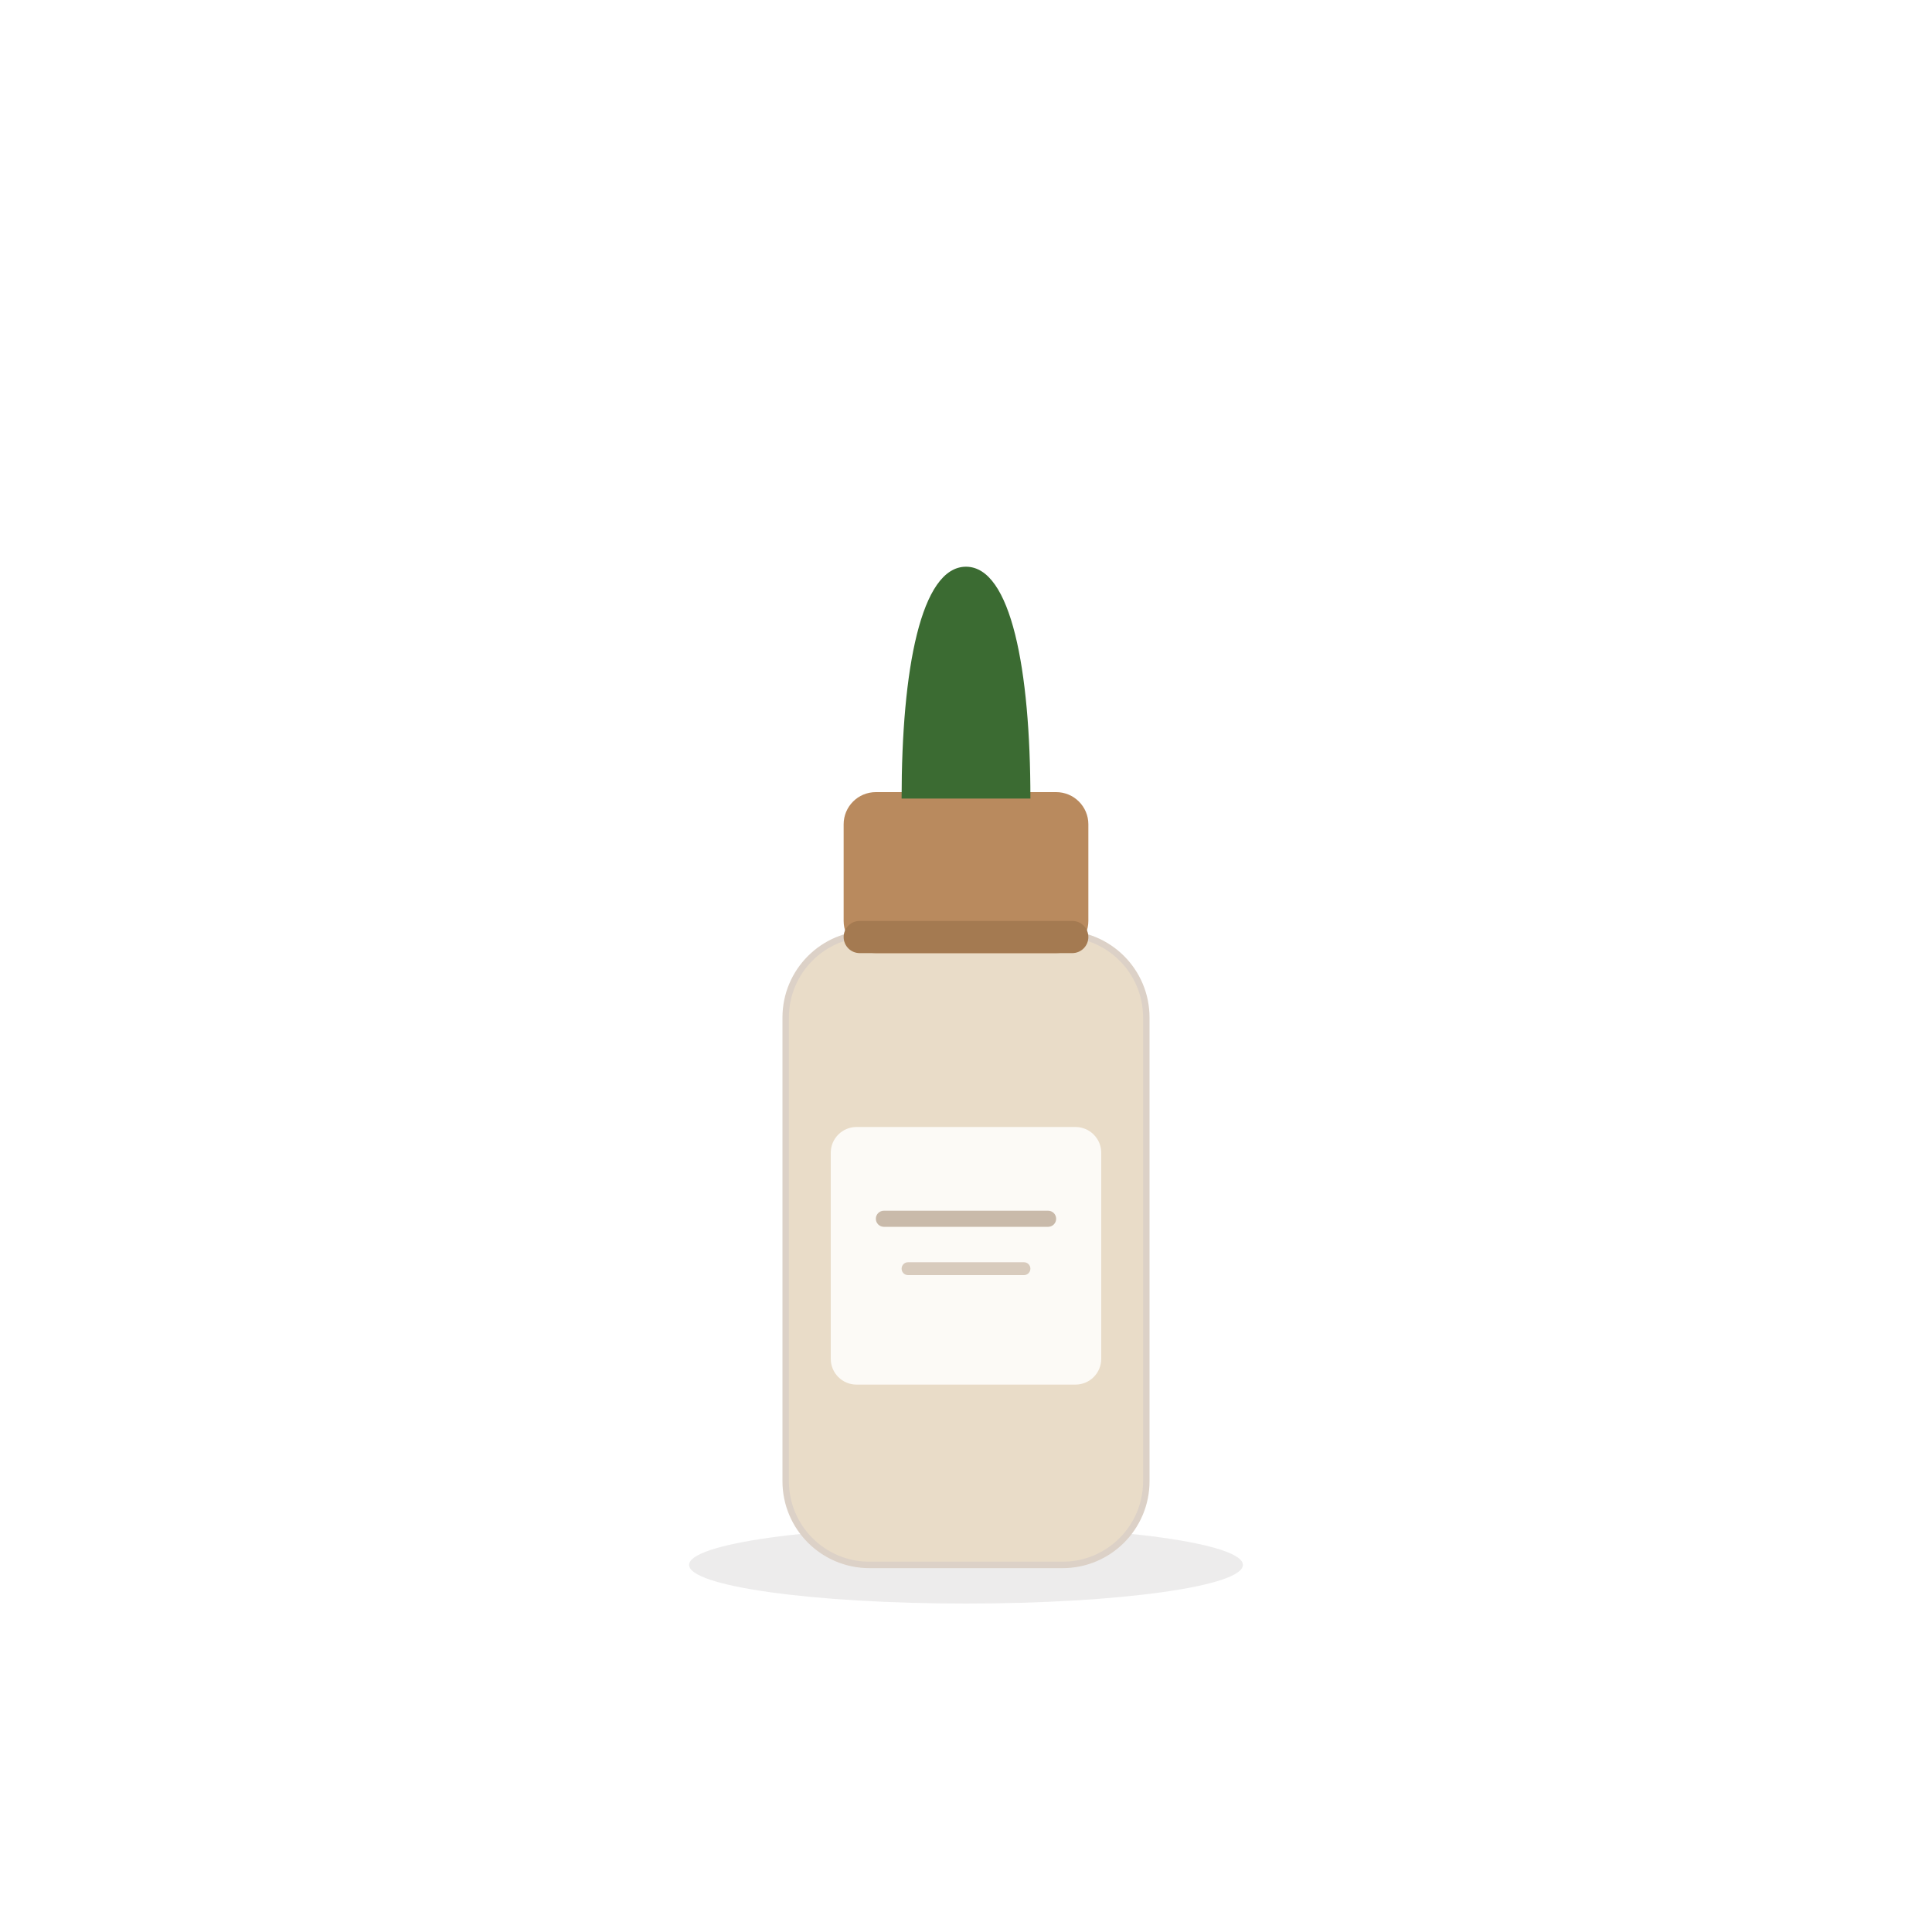
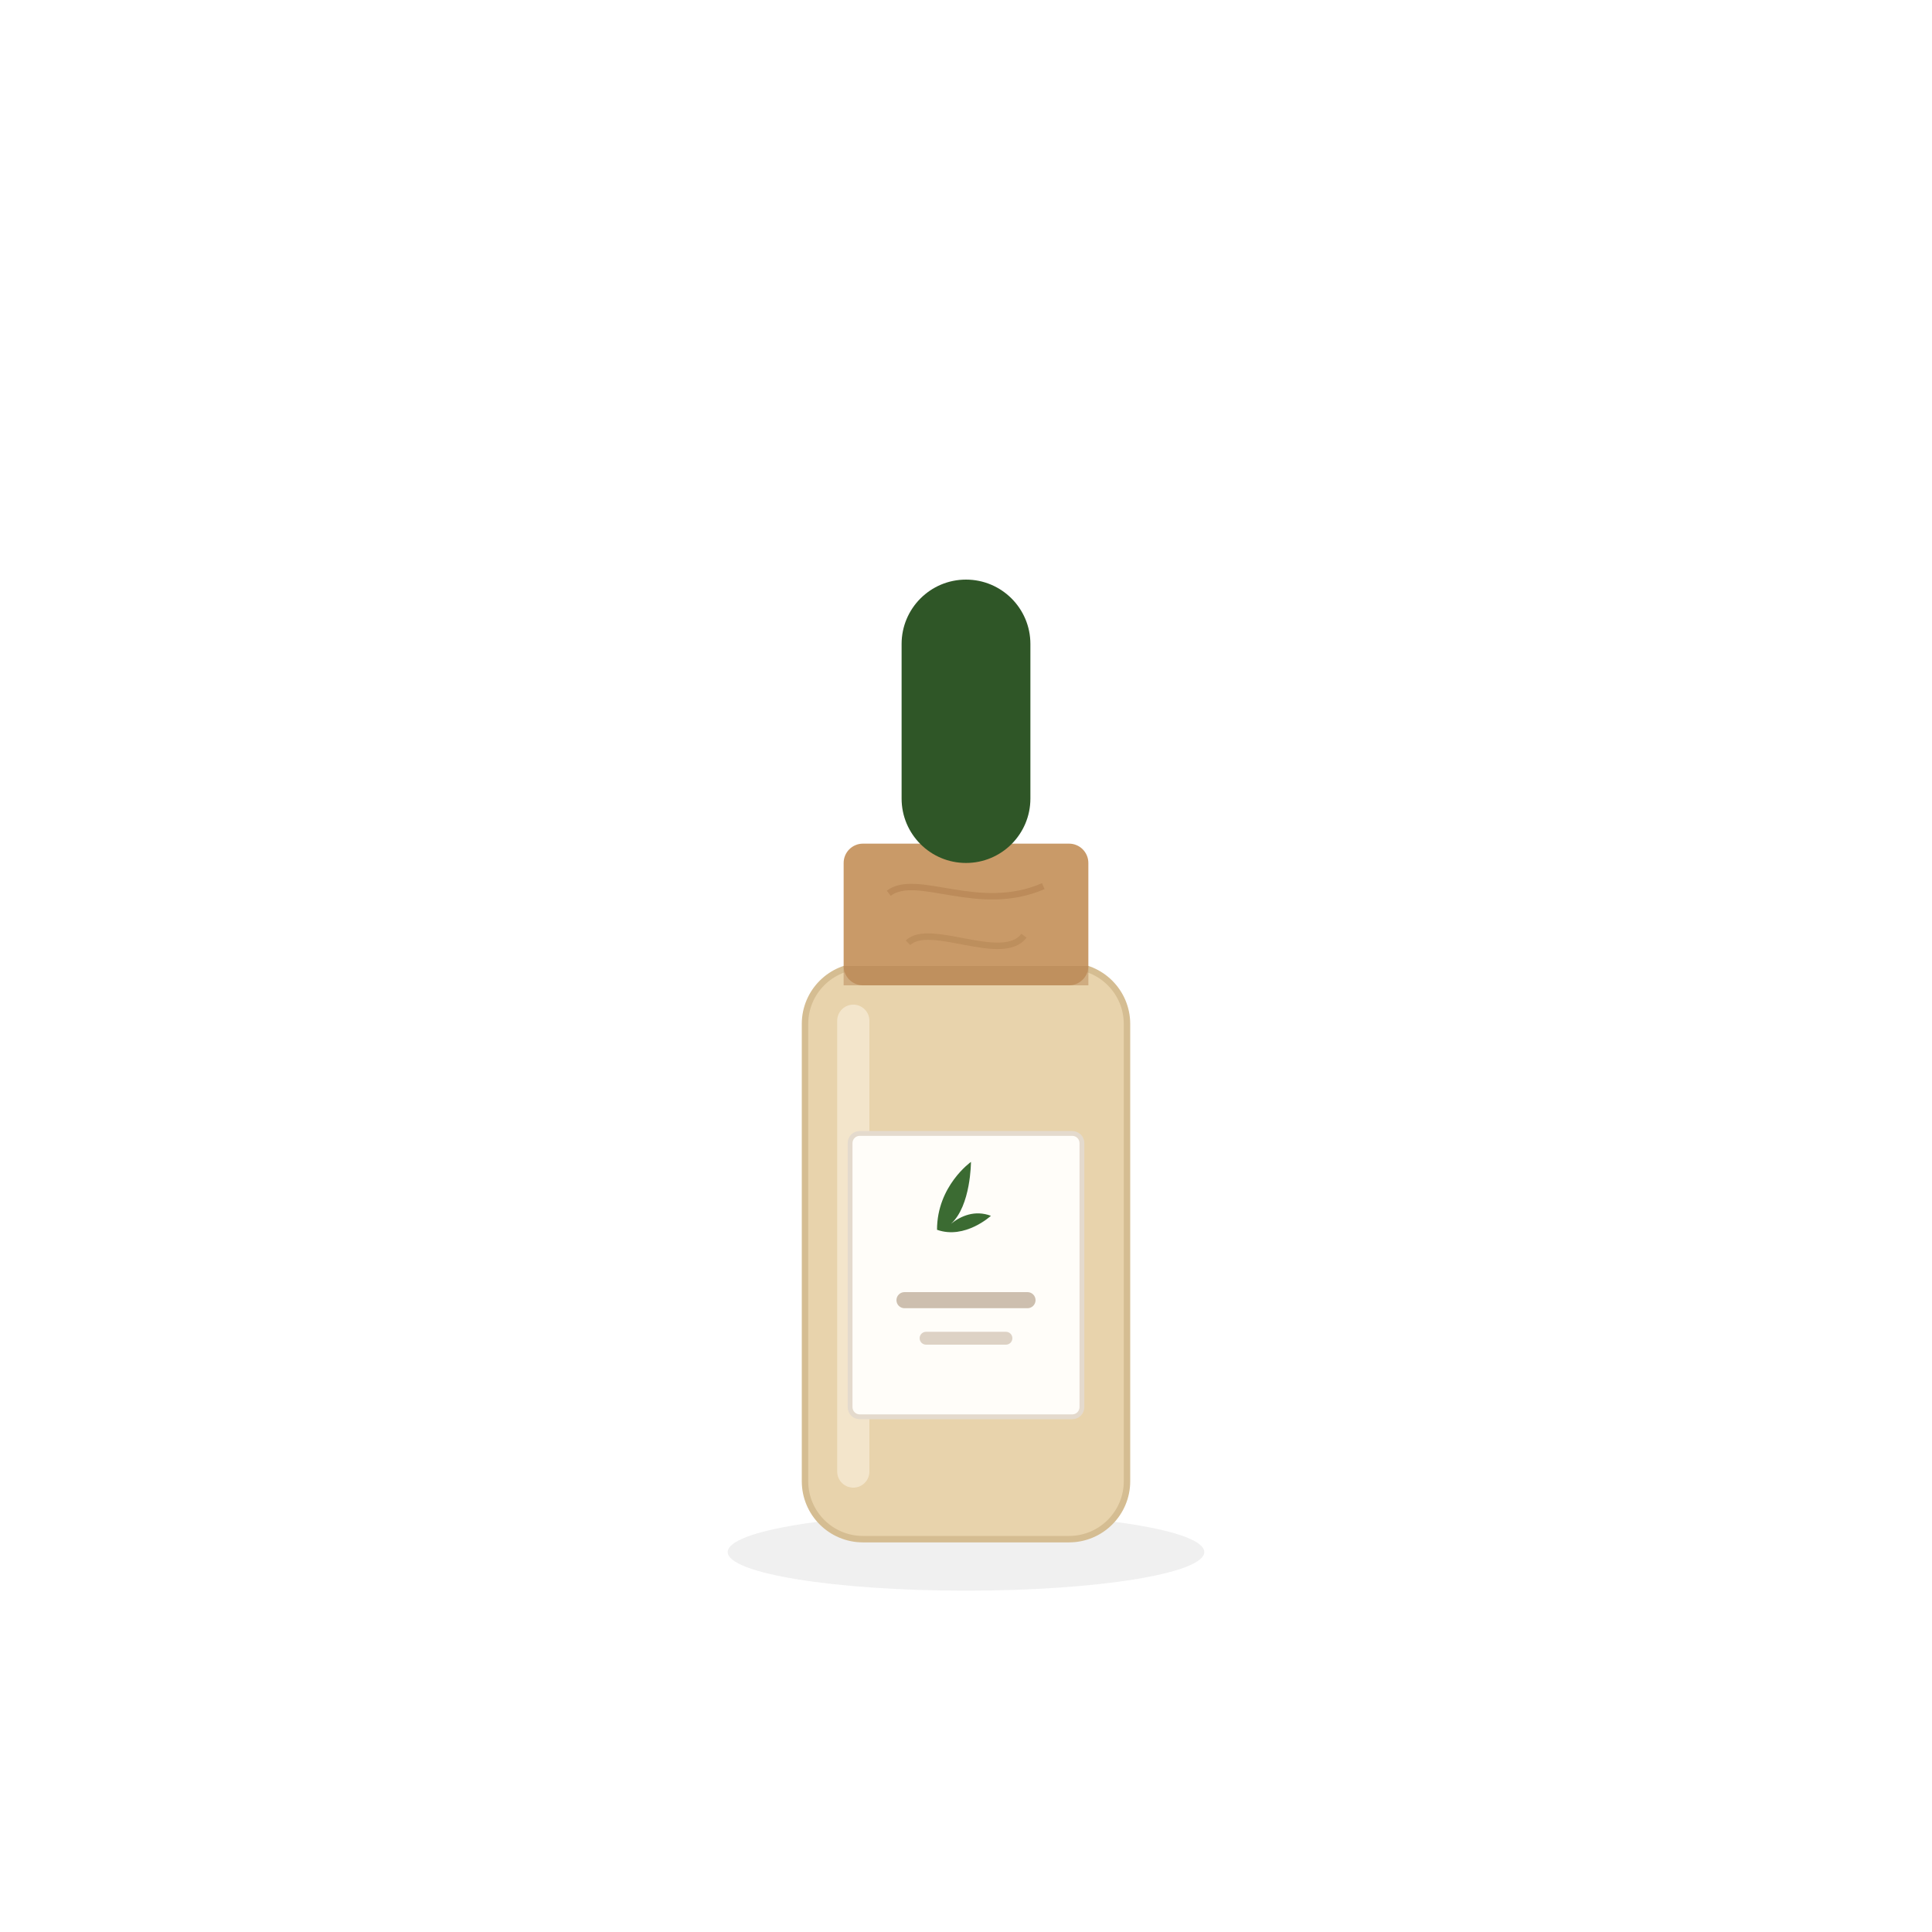
<svg xmlns="http://www.w3.org/2000/svg" viewBox="0 0 600 600" role="img" aria-label="Zástupná ilustrácia: fľaštička tvárového séra s kvapkadlom">
-   <ellipse cx="300" cy="486" rx="86" ry="12" fill="#382D2D" opacity=".09" />
-   <rect x="244" y="290" width="112" height="196" rx="26" fill="#E9DCC8" stroke="#DCD1C7" stroke-width="2" />
-   <rect x="258" y="350" width="84" height="80" rx="8" fill="#FCFAF6" />
-   <rect x="272" y="376" width="56" height="5" rx="2.5" fill="#C9BAAA" />
-   <rect x="280" y="392" width="40" height="4" rx="2" fill="#D8CBBD" />
-   <rect x="262" y="246" width="76" height="50" rx="10" fill="#B98A5E" />
-   <rect x="262" y="286" width="76" height="10" rx="5" fill="#A47A51" />
-   <path d="M280 248c0-40 6-72 20-72s20 32 20 72z" fill="#3B6B32" />
+   <ellipse cx="300" cy="482" rx="74" ry="12" fill="#1E1B1B" opacity=".07" />
+   <rect x="250" y="300" width="100" height="178" rx="18" fill="#E8D3AC" stroke="#D5BD92" stroke-width="2" />
+   <rect x="260" y="312" width="10" height="150" rx="5" fill="#F6EAD3" opacity=".8" />
+   <rect x="264" y="352" width="72" height="88" rx="3" fill="#FFFDF9" stroke="#E4DACD" stroke-width="1.5" />
+   <path transform="translate(291.0 381.92) scale(.62)" d="M0,0 C0,-22 17,-34 17,-34 C17,-34 17,-12 7,-3 C12,-7 19,-10 27,-7 C27,-7 14,5 0,0 Z" fill="#3B6B32" />
+   <rect x="278.4" y="401.28" width="43.2" height="5" rx="2.5" fill="#CDBFAF" />
+   <rect x="285.6" y="413.6" width="28.8" height="4" rx="2" fill="#DDD2C5" />
+   <rect x="262" y="262" width="76" height="44" rx="6" fill="#C99A68" />
+   <path d="M276 277.4 C284.8 270.8 303.8 284.0 324 275.2" fill="none" stroke="#B0804F" stroke-width="2" opacity=".55" />
+   <path d="M282 292.8 C288.6 286.2 311.4 299.4 318 290.6" fill="none" stroke="#B0804F" stroke-width="2" opacity=".45" />
+   <rect x="262" y="300" width="76" height="6" fill="#B58554" opacity=".5" />
+   <rect x="280" y="180" width="40" height="88" rx="20" fill="#2F5627" />
</svg>
